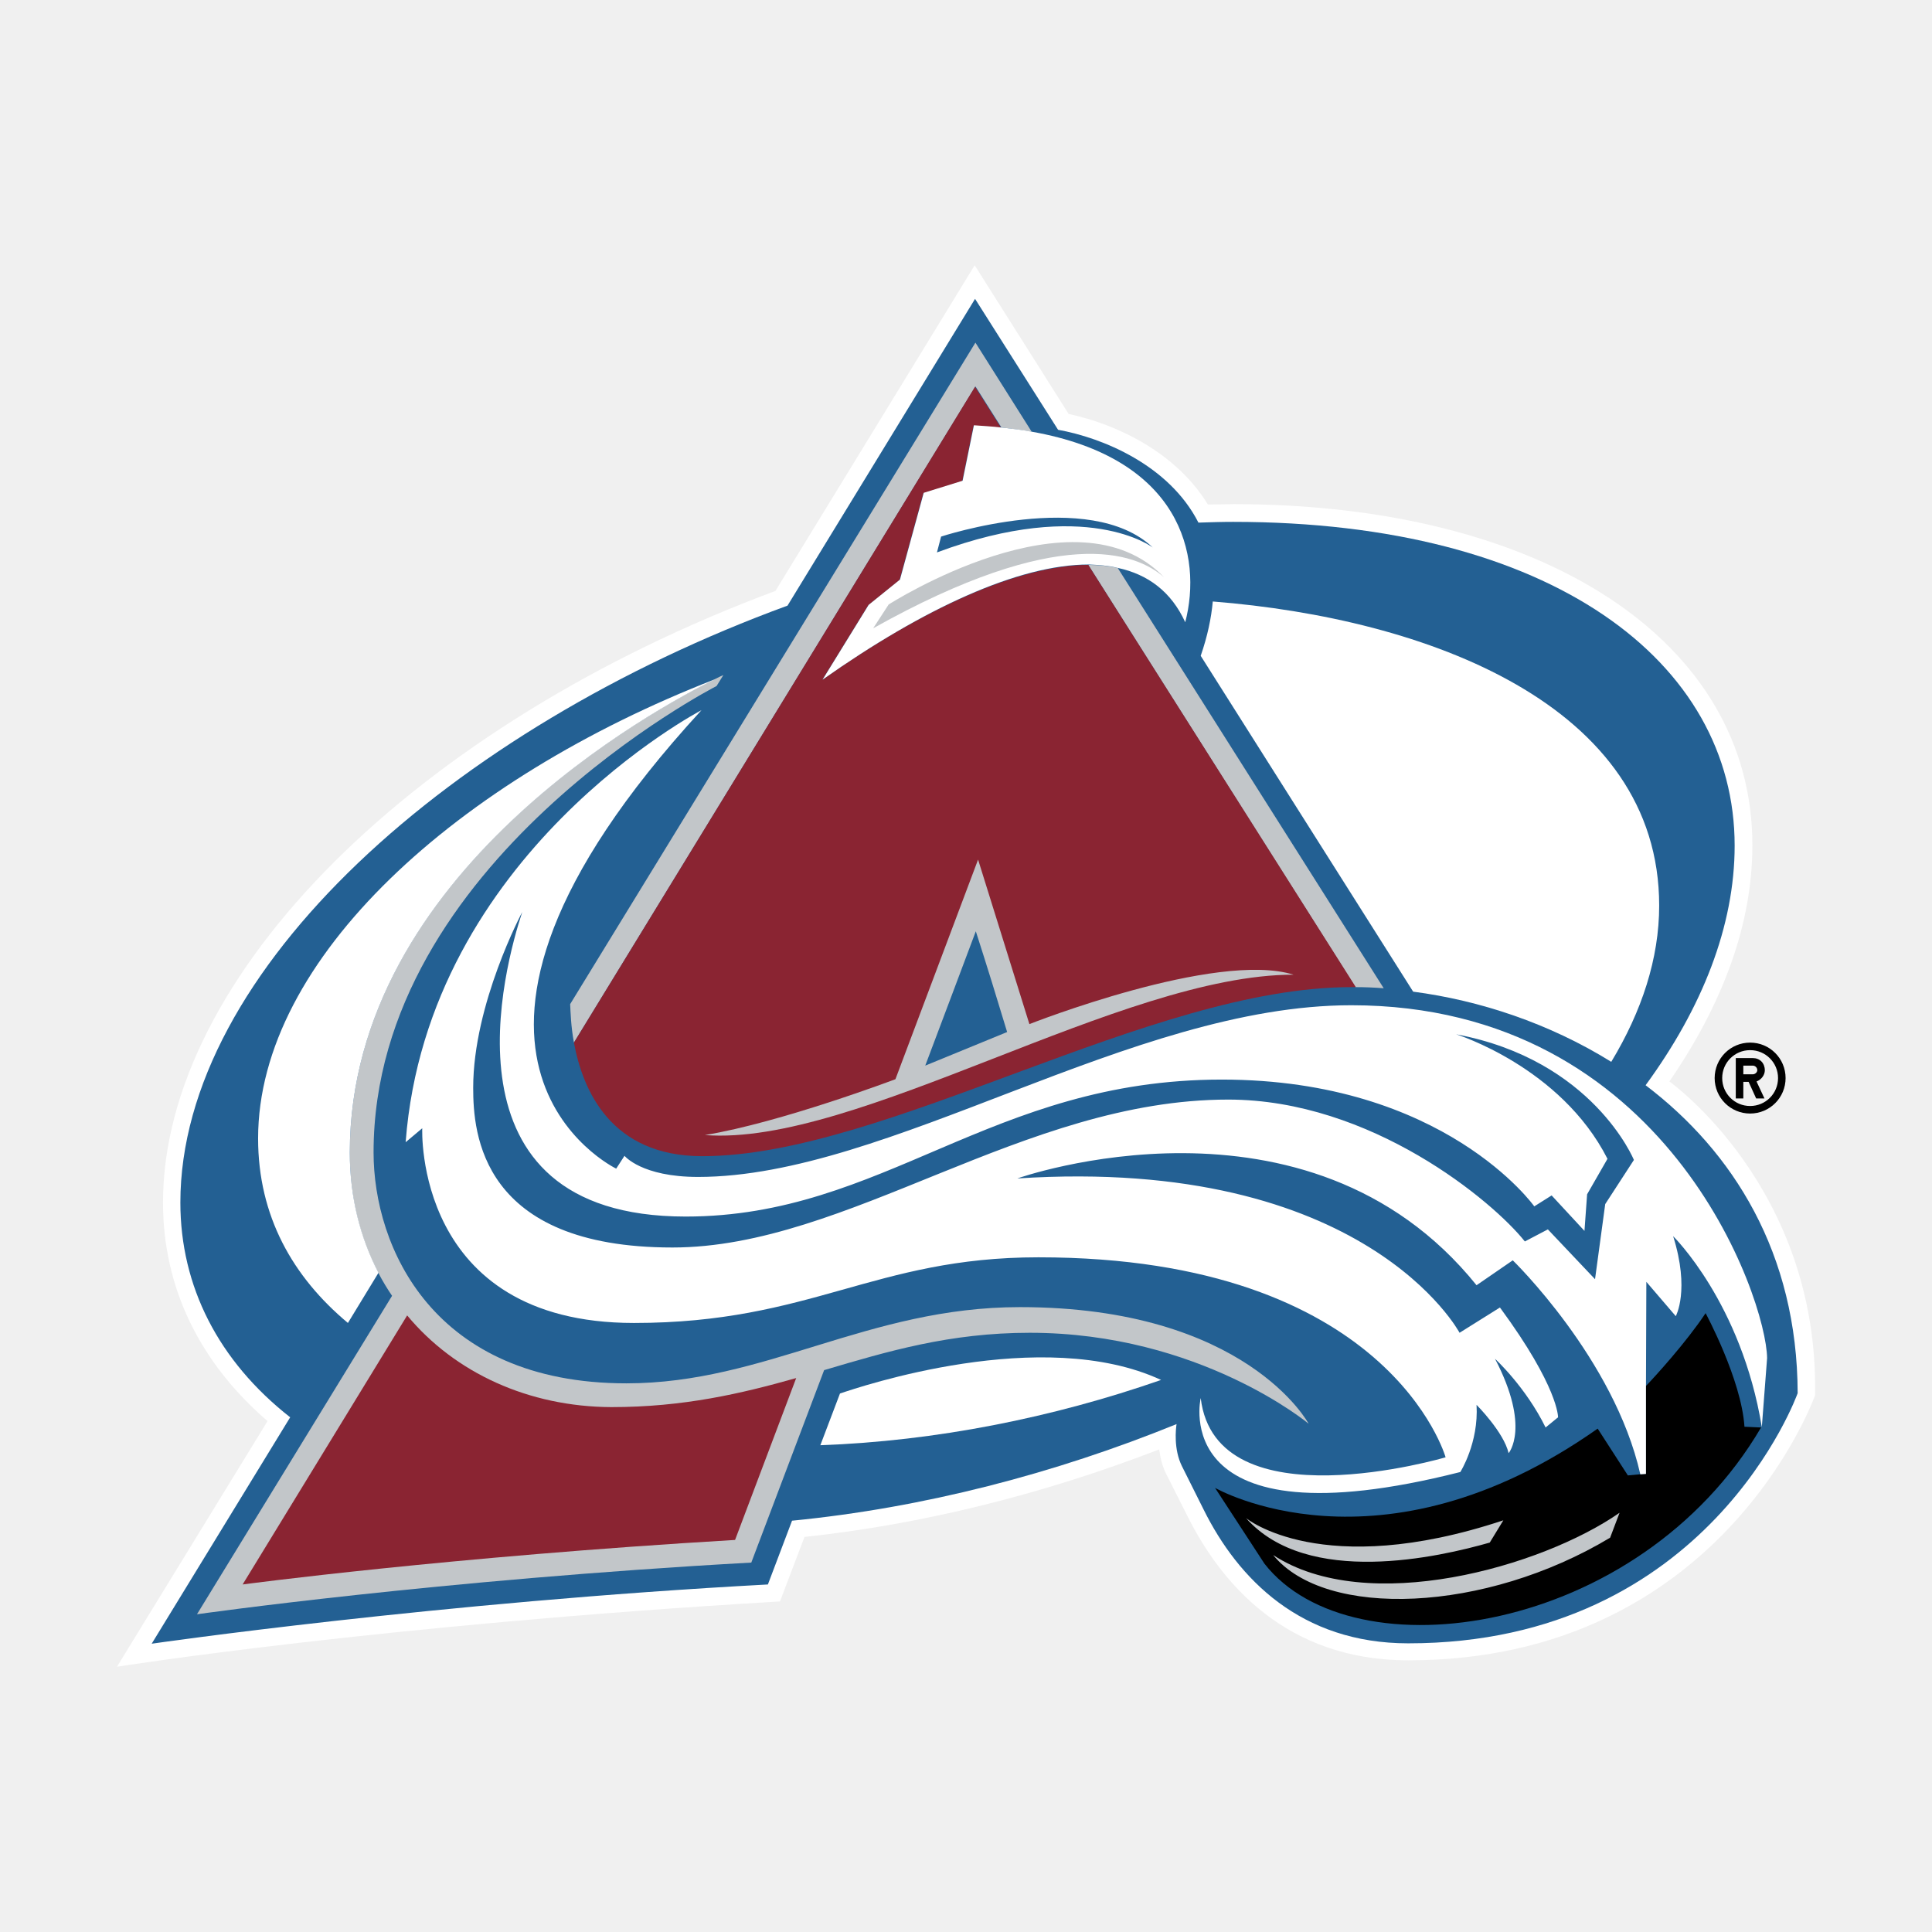
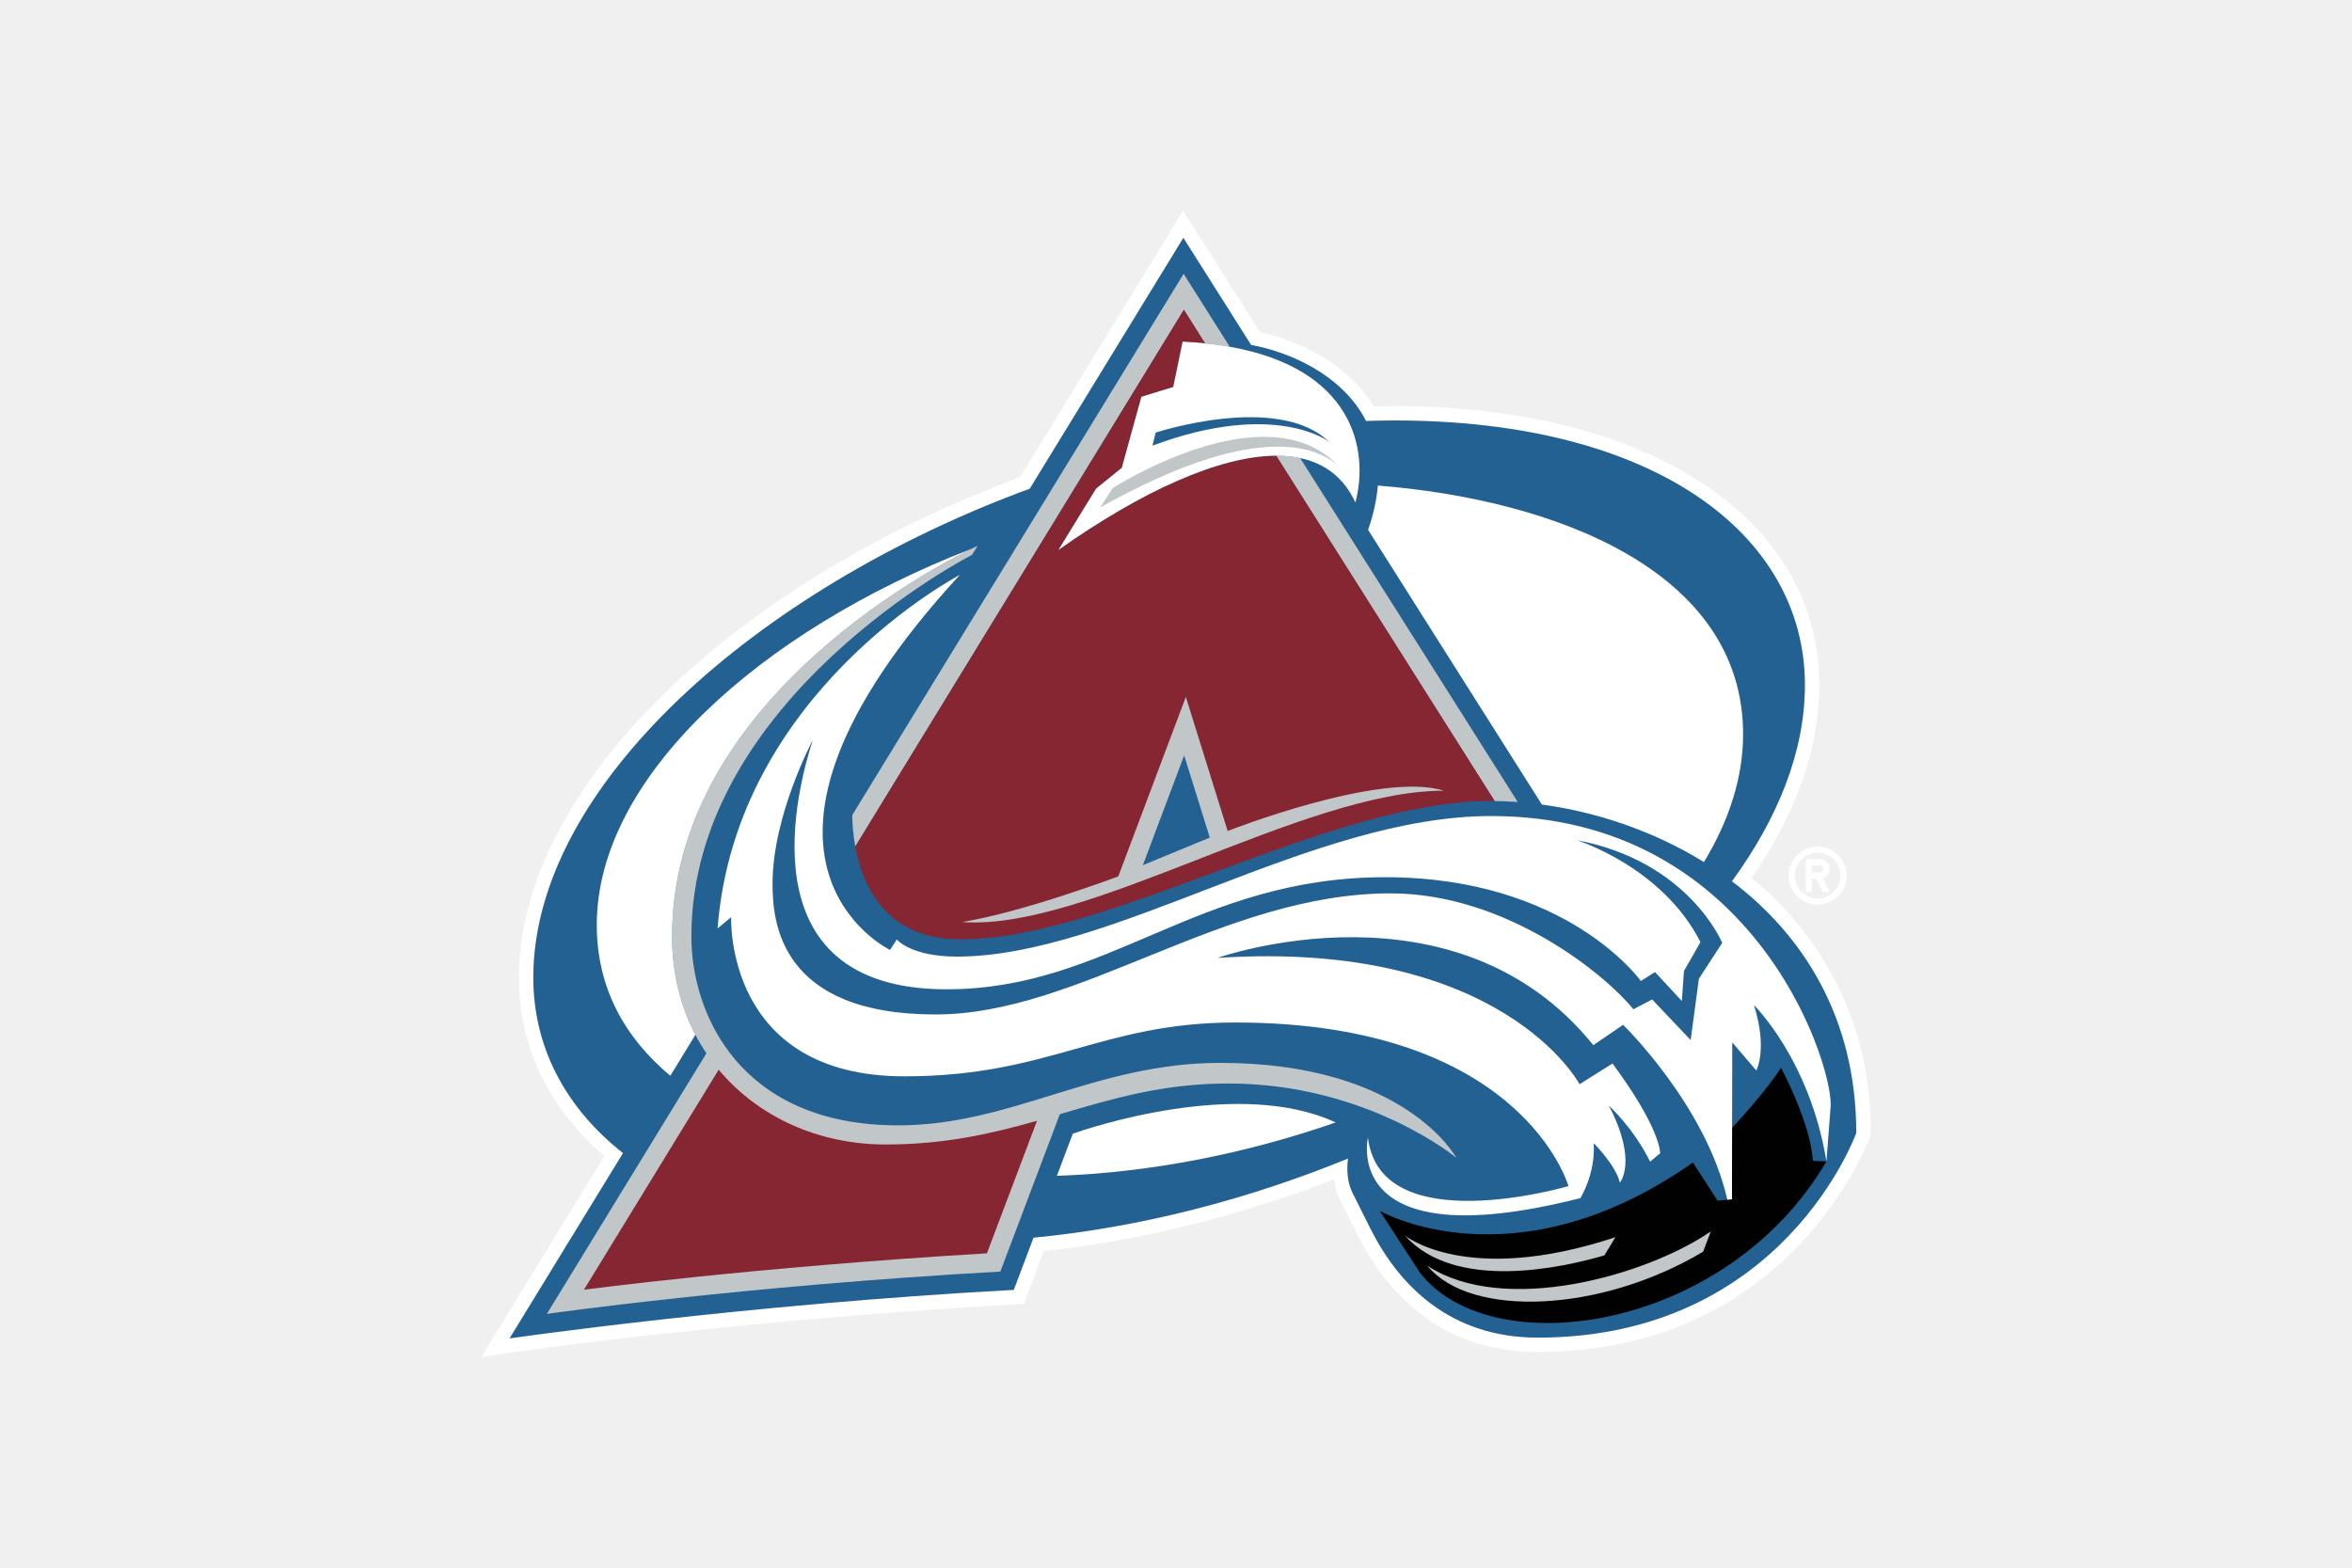
- <svg xmlns="http://www.w3.org/2000/svg" version="1.1" id="Layer_1" x="0px" y="0px" viewBox="0 0 512 512" style="enable-background:new 0 0 512 512;" xml:space="preserve">
-   <style type="text/css">
- 	.st0{fill:#FFFFFF;}
- 	.st1{fill:#236093;}
- 	.st2{fill:#C2C6C9;}
- 	.st3{fill:#8A2432;}
- </style>
-   <g>
-     <path d="M463.8,276.3c-5.2,0-9.4,4.2-9.4,9.4c0,5.2,4.2,9.4,9.4,9.4c5.2,0,9.4-4.2,9.4-9.4C473.2,280.5,469,276.3,463.8,276.3z    M463.8,293.1c-4.1,0-7.4-3.3-7.4-7.4c0,0,0,0,0,0c0-4.1,3.3-7.4,7.4-7.4c4.1,0,7.4,3.3,7.4,7.4   C471.2,289.8,467.9,293.1,463.8,293.1z M467.7,283.6c0-0.8-0.3-1.7-0.9-2.3c-0.6-0.6-1.4-0.9-2.3-0.9H460v10.7h2v-4.4h1.4l2,4.4   h2.2l-2.1-4.5C466.8,286.1,467.7,284.9,467.7,283.6L467.7,283.6L467.7,283.6z M464.5,284.7H462v-2.3h2.5c0.6,0,1.2,0.5,1.2,1.2   C465.7,284.2,465.1,284.7,464.5,284.7z" />
-     <path class="st0" d="M442.4,286.6c14.5-21.1,22-42.1,22-62.6c0-54.1-55.3-90.4-137.6-90.4c0,0-3.9,0.1-6.7,0.1   c-8.3-13.6-23.8-21.2-36.9-24l-24.9-39.4l-52.8,86.3C109.9,192.2,43.2,258.7,43.2,318.7c0,22.4,9.6,42.3,27.7,57.9L31,441.7   c0,0,69.9-11.1,175.7-17.3l6.5-17.1c31-3.3,63.3-11.3,94-23.2c0.3,2.1,0.7,4.2,1.8,6.4l5.8,11.5c8.7,17.3,25.8,38,58.4,38   c83,0,107.8-70.2,107.8-70.2C482.1,314.7,442.4,286.6,442.4,286.6L442.4,286.6z" />
-     <path class="st1" d="M436.1,287.6c15-20.5,23.6-42.2,23.6-63.5c0-48.7-48.5-85.8-132.9-85.8c-3.1,0-6.1,0.1-9.2,0.2   c-7.8-15.3-25.5-22.5-37.2-24.6l-22-34.7l-49.7,81.3C119.8,193,47.8,257.1,47.8,318.7c0,22.2,10.1,42,29.1,56.9l-36.7,60   c0,0,75.9-11,163.3-15.7l6.4-16.9c34.8-3.4,69.7-12.5,101.9-25.6c-0.2,1.3-0.8,6.6,1.4,11.1l5.8,11.6c9.1,18.3,25.7,35.4,54.2,35.4   c79.7,0,103.2-66.3,103.2-66.3C476.3,332.1,459.3,305.2,436.1,287.6z" />
-     <path d="M452,348c-5.1,7.7-13.4,16.8-15.9,19.4l0,23.2l-1.5,0.1l-3.2,0.3l-8-12.4C365.5,419.4,322,394.3,322,394.3l13.1,20.1   c23.3,29.8,99.2,19.1,131.6-36.1l-4.4-0.2C461.5,365.6,452,348,452,348L452,348z" />
-     <path class="st2" d="M366.7,261.9l-70.5-111.4c-2.4-0.5-5-0.8-7.8-0.8l70.8,111.9C361.7,261.6,364.2,261.7,366.7,261.9z    M152.1,276.3l106.4-173.9l6.9,10.9c2.8,0.3,5.5,0.7,8,1.1l-14.9-23.6L151.1,266.1C151.2,268.2,151.3,272,152.1,276.3z" />
-     <path class="st2" d="M270.3,346.4c-40.4,0-67.5,20.2-104.3,20.2c-51.3,0-67-36.2-67-61.2c0-77.1,90.9-123.6,90.9-123.6l1.8-2.9   c-0.3,0.1-1.1,0.5-2.3,1.1c-15.1,7.4-96.7,51.1-96.7,125.5c0,11.9,2.7,22.6,7.6,31.9c1.1,2.1,2.3,4.1,3.6,6l-51.7,84.4   c0,0,63.8-9.1,146.9-13.7l19.3-51c16.9-5,33.3-9.9,54.5-9.9c45,0,73.9,24.1,73.9,24.1S330.3,346.4,270.3,346.4L270.3,346.4z" />
-     <path class="st3" d="M288.4,149.7c-18.5,0.1-43.8,11.6-70.5,30.5l12.2-19.8l8.3-6.7l6.3-23l10.3-3.2l3-14.7   c2.4,0.1,4.9,0.3,7.3,0.6l-6.9-10.9L152.1,276.3c2.3,12.5,9.7,30.1,34,30.1c48.5,0,118.6-44.8,172-44.8c0.4,0,0.8,0,1.2,0   L288.4,149.7L288.4,149.7L288.4,149.7z M107.9,348.6l-43.6,71.3c0,0,54.4-7.3,130.5-11.8l16.2-42.9c-14.5,4.1-29.8,7.7-49,7.7   C140.2,372.8,120.6,363.9,107.9,348.6L107.9,348.6z" />
-     <path class="st2" d="M394.8,408.8l3.6-5.9c-48.2,16-68.2-0.6-68.2-0.6C346.5,420.7,381.5,412.6,394.8,408.8L394.8,408.8z" />
-     <path class="st2" d="M337.4,412.1c13.9,17,56.2,15.3,89.3-4.6l2.5-6.6C408.5,415.3,362.3,428.4,337.4,412.1z M259.2,227.8   L237.3,286c0,0-30.4,11.5-50.5,14.8c40.3,3.1,110.3-42.5,156-42.5c-20.6-6.4-70,13.1-70,13.1L259.2,227.8L259.2,227.8z" />
-     <path class="st1" d="M258.6,246.8c-4.1,11-8.9,23.6-13.4,35.6l21.7-8.9C264.4,265.2,261.5,255.8,258.6,246.8L258.6,246.8z" />
-     <path class="st0" d="M189.5,180c-68.2,26.5-121.1,74-121.1,121.7c0,20.6,9.2,36.7,23.8,48.9l8.1-13.3c-4.8-9.2-7.6-20-7.6-31.9   C92.8,231.1,174.4,187.4,189.5,180L189.5,180L189.5,180z M427,281.4c8.1-13.4,12.7-27.4,12.7-41.4c0-53.2-61.4-76.1-118.3-80.6   c-0.4,4.4-1.4,9.2-3.2,14.4l56.3,89C392.1,265.1,410.6,271.2,427,281.4L427,281.4z M296.2,150.5c8,1.7,14.2,6.3,17.9,14.4   c4.6-17.6-1.1-43.5-40.7-50.5c-2.6-0.5-5.3-0.8-8-1.1c-2.4-0.3-4.8-0.4-7.3-0.6l-3,14.7l-10.3,3.2l-6.3,23l-8.3,6.7l-12.2,19.8   c26.8-18.9,52-30.5,70.5-30.5C291.2,149.7,293.8,149.9,296.2,150.5L296.2,150.5z" />
-     <path class="st0" d="M358.1,266.4c-58.4,0-122.6,45.5-173.1,45.5c-15,0-19.5-5.6-19.5-5.6l-2.2,3.4c0,0-61.8-29.7,22.6-121.5   c0,0-72.6,37.9-78.4,114.5l4.4-3.7c0,0-2.3,51.6,56.1,51.6c47,0,63.6-17.4,107.2-17.4c93,0,107.9,53,107.9,53s-60.9,18-64.9-15.7   c0,0-9.3,39.4,68.8,19.6c0,0,4.9-7.7,4.3-17.8c0,0,7.2,7.2,8.5,12.8c0,0,5.9-6.8-3.6-25c0,0,8.1,7.4,13.4,18.2l3.3-2.7   c0,0,0.2-7.9-15.4-29.1l-10.7,6.7c0,0-24.9-46.9-117.2-40.9c0,0,76.9-27.3,121.7,28.3l9.6-6.6c0,0,26.9,26.1,33.8,56.7l1.5-0.1   l0-23.2l0.1-27.7l7.8,9.1c0,0,3.8-6.9-0.7-21.2c0,0,18.1,17.7,23.5,50.6l1.4-18.3C468.1,344.2,441.8,266.4,358.1,266.4L358.1,266.4   z M425.4,319.1l-2.7,19.9l-12.5-13.2l-6.1,3.2c-8.4-10.6-40.7-37.6-78.6-37.6c-54.3,0-100.8,39.2-147.3,39.2   c-50.8,0-52.8-30.3-52.8-42.3c0-22.3,13-46.6,13-46.6c-4.5,13.6-23.5,80.7,43.3,80.7c52.6,0,80.8-36.3,142.1-36.3   c59,0,82.8,33.6,82.8,33.6l4.6-2.9l8.7,9.4l0.7-9.7l5.4-9.4c-12.4-24.4-40.1-33-40.1-33c36.3,6.8,47.1,33.3,47.1,33.3L425.4,319.1   L425.4,319.1z" />
-     <path class="st0" d="M222.6,369.3l-5.2,13.7c30.6-1.1,61.6-7.3,90.3-17.3C276.2,351.1,227.6,367.6,222.6,369.3L222.6,369.3z" />
-     <path class="st1" d="M305.5,145.1c-16.7-15.9-56.1-2.9-56.1-2.9l-1.1,4.2C288,131.6,305.5,145.1,305.5,145.1z" />
-     <path class="st2" d="M231.4,166.5c49.3-27.6,69.5-20.2,77.1-13.5c-23.5-24.6-73,7.2-73,7.2L231.4,166.5L231.4,166.5L231.4,166.5z" />
-   </g>
+ <svg xmlns="http://www.w3.org/2000/svg" viewBox="0 0 960 640">
+   <path fill="#fff" d="M741.887 345.613c-6.547 0-11.863 5.307-11.863 11.858 0 6.545 5.316 11.86 11.863 11.86s11.853-5.315 11.853-11.86c0-6.551-5.307-11.858-11.853-11.858m0 21.173a9.3 9.3 0 0 1-9.315-9.315 9.303 9.303 0 0 1 9.315-9.308c5.146 0 9.313 4.162 9.313 9.308s-4.167 9.314-9.313 9.314m4.872-12.063a4.03 4.03 0 0 0-1.18-2.843 4.023 4.023 0 0 0-2.844-1.175h-5.714v13.537h2.54v-5.498h1.823l2.566 5.498h2.81l-2.68-5.733a4.029 4.029 0 0 0 2.68-3.786zm-4.024 1.48h-3.174v-2.962h3.174c.817 0 1.484.663 1.484 1.482a1.48 1.48 0 0 1-1.484 1.48Z" />
+   <path fill="#fff" d="M714.85 358.586c18.315-26.534 27.711-53.05 27.711-78.876 0-68.127-69.669-113.92-173.378-113.92 0 0-4.954.086-8.399.139-10.49-17.192-30.027-26.767-46.455-30.272L482.912 86 416.35 194.772c-120.513 44.864-204.538 128.647-204.538 204.26 0 28.27 12.128 53.326 34.885 72.907L196.46 554s88.13-14.04 221.46-21.763l8.138-21.53c39.061-4.127 79.718-14.184 118.421-29.222.35 2.606.942 5.346 2.297 8.046l7.288 14.55c10.91 21.833 32.54 47.857 73.575 47.857 104.65 0 135.874-88.418 135.874-88.418 1.352-69.561-48.663-104.935-48.663-104.935" />
+   <path fill="#236192" d="M706.919 359.784c18.873-25.87 29.783-53.148 29.783-80.074 0-61.405-61.145-108.063-167.519-108.063-3.859 0-7.727.088-11.602.209-9.866-19.305-32.101-28.377-46.914-31.024l-27.664-43.746-62.687 102.41c-112.004 41.174-202.645 121.83-202.645 199.538 0 27.978 12.73 52.879 36.61 71.714l-46.305 75.656s95.679-13.875 205.812-19.806l8.055-21.314c43.839-4.23 87.792-15.707 128.371-32.323-.245 1.668-1.001 8.336 1.802 13.945l7.28 14.572c11.527 23.038 32.41 44.605 68.336 44.605 100.388 0 130.026-83.566 130.026-83.566 0-46.674-21.424-80.54-50.74-102.734" />
+   <path fill="#010101" d="M726.953 435.946c-6.404 9.756-16.892 21.162-19.977 24.458l-.057 29.191-1.889.188-3.983.38-10.068-15.575c-73.02 51.274-127.815 19.737-127.815 19.737l16.453 25.318c29.306 37.57 125.05 24.022 165.869-45.5l-5.537-.215c-.962-15.796-12.996-37.982-12.996-37.982" />
+   <path fill="#c1c6c8" d="M619.493 327.425 530.68 187c-3.057-.656-6.333-.965-9.794-.965l89.171 140.989c3.098.039 6.25.16 9.437.4m-270.409 18.188 134.13-219.134 8.661 13.702c3.534.357 6.893.823 10.064 1.386l-18.832-29.778-135.24 220.95c.016 2.664.215 7.37 1.217 12.874" />
+   <path fill="#c1c6c8" d="M498.034 433.915c-50.945 0-85.035 25.504-131.439 25.504-64.599 0-84.403-45.585-84.403-77.128 0-97.2 114.59-155.799 114.59-155.799l2.256-3.684c-.384.17-1.37.64-2.842 1.36-19.034 9.385-121.876 64.408-121.876 158.123 0 15.004 3.451 28.541 9.516 40.163a82 82 0 0 0 4.493 7.56l-65.124 106.374s80.35-11.457 185.1-17.27l24.284-64.26c21.246-6.254 41.978-12.527 68.735-12.527 56.666 0 93.087 30.34 93.087 30.34s-20.744-38.756-96.377-38.756" />
+   <path fill="#862633" d="M520.885 186.036c-23.272.067-55.134 14.644-88.851 38.455l15.341-25.006 10.504-8.496 8.001-29.006 12.997-3.999 3.83-18.504c3.199.149 6.228.399 9.168.7l-8.662-13.702-134.129 219.135c2.855 15.696 12.285 37.884 42.808 37.884 61.12 0 149.485-56.497 216.705-56.497.477 0 .97.023 1.458.023zM293.337 436.699l-54.994 89.835s68.508-9.162 164.483-14.867l20.442-54.113c-18.233 5.179-37.513 9.679-61.804 9.679-27.354 0-52.068-11.27-68.127-30.535" />
+   <path fill="#c1c6c8" d="m654.864 512.496 4.49-7.416c-60.803 20.142-85.928-.7-85.928-.7 20.565 23.115 64.783 13.005 81.438 8.116" />
+   <path fill="#c1c6c8" d="M582.598 516.73c17.51 21.452 70.811 19.23 112.553-5.743l3.129-8.255c-26.162 17.953-84.341 34.58-115.682 13.998m-98.58-232.235-27.562 73.27s-38.372 14.5-63.69 18.64c50.771 3.844 138.953-53.616 196.582-53.616-25.94-8.106-88.264 16.455-88.264 16.455z" />
+   <path fill="#236192" d="M483.331 308.383c-5.227 13.89-11.186 29.746-16.858 44.82l27.32-11.265a36948 36948 0 0 1-10.462-33.555" />
+   <path fill="#fff" d="M396.195 224.168C310.24 257.587 243.58 317.41 243.58 377.566c0 25.99 11.621 46.228 30.02 61.612l10.236-16.722c-6.065-11.623-9.516-25.16-9.516-40.164 0-93.714 102.842-148.737 121.876-158.124m299.277 127.779c10.251-16.924 15.996-34.522 15.996-52.156 0-67.072-77.43-95.881-149.082-101.57-.469 5.556-1.729 11.58-3.972 18.103l70.927 112.13c22.141 2.99 45.497 10.697 66.131 23.493M530.678 187.002c10.088 2.154 17.882 7.976 22.546 18.16 5.815-22.184-1.444-54.78-51.285-63.596a135 135 0 0 0-10.064-1.386 163 163 0 0 0-9.168-.7l-3.83 18.505-12.998 3.996-8 29.007-10.504 8.497-15.34 25.005c33.715-23.81 65.578-38.389 88.85-38.455 3.461 0 6.737.31 9.793.967" />
+   <path fill="#fff" d="M608.653 333.144c-73.648 0-154.557 57.384-218.077 57.384-18.856 0-24.543-6.998-24.543-6.998l-2.751 4.272s-77.863-37.376 28.46-153.086c0 0-91.548 47.735-98.84 144.314l5.538-4.62s-2.881 64.995 70.716 64.995c59.192 0 80.183-21.973 135.1-21.973 117.158 0 135.931 66.788 135.931 66.788s-76.778 22.633-81.842-19.765c0 0-11.712 49.672 86.694 24.673 0 0 6.216-9.729 5.474-22.413 0 0 9.081 9.123 10.655 16.09 0 0 7.452-8.519-4.5-31.474 0 0 10.201 9.325 16.842 22.923l4.117-3.465s.309-9.936-19.465-36.61l-13.445 8.444s-31.319-59.163-147.753-51.567c0 0 96.964-34.395 153.374 35.633l12.153-8.317s33.843 32.89 42.539 71.411l1.889-.188.057-29.19.072-34.87 9.809 11.484s4.748-8.633-.944-26.672c0 0 22.78 22.262 29.573 63.796l1.755-23.116c0-19.915-33.069-117.884-138.588-117.884m84.775 66.389-3.363 25.062-15.719-16.575-7.692 4.019c-10.575-13.398-51.335-47.326-99.062-47.326-68.467 0-127.043 49.439-185.682 49.439-64.007 0-66.585-38.214-66.585-53.337 0-28.074 16.436-58.686 16.436-58.686-5.629 17.176-29.62 101.75 54.6 101.75 66.275 0 101.788-45.76 179.038-45.76 74.327 0 104.332 42.367 104.332 42.367l5.78-3.643 10.97 11.819.838-12.227 6.753-11.814C678.464 353.827 643.578 343 643.578 343c45.69 8.58 59.377 41.928 59.377 41.928z" />
+   <path fill="#fff" d="m437.882 462.816-6.498 17.213c38.582-1.338 77.607-9.212 113.785-21.796-39.674-18.412-101.004 2.369-107.287 4.583" />
+   <path fill="#236192" d="M542.383 180.27c-21.009-19.993-70.674-3.668-70.674-3.668l-1.329 5.338c49.997-18.668 72.003-1.67 72.003-1.67" />
+   <path fill="#c1c6c8" d="M449.04 207.163c62.165-34.757 87.608-25.42 97.168-17.049-29.595-31.056-91.994 9.12-91.994 9.12z" />
</svg>
